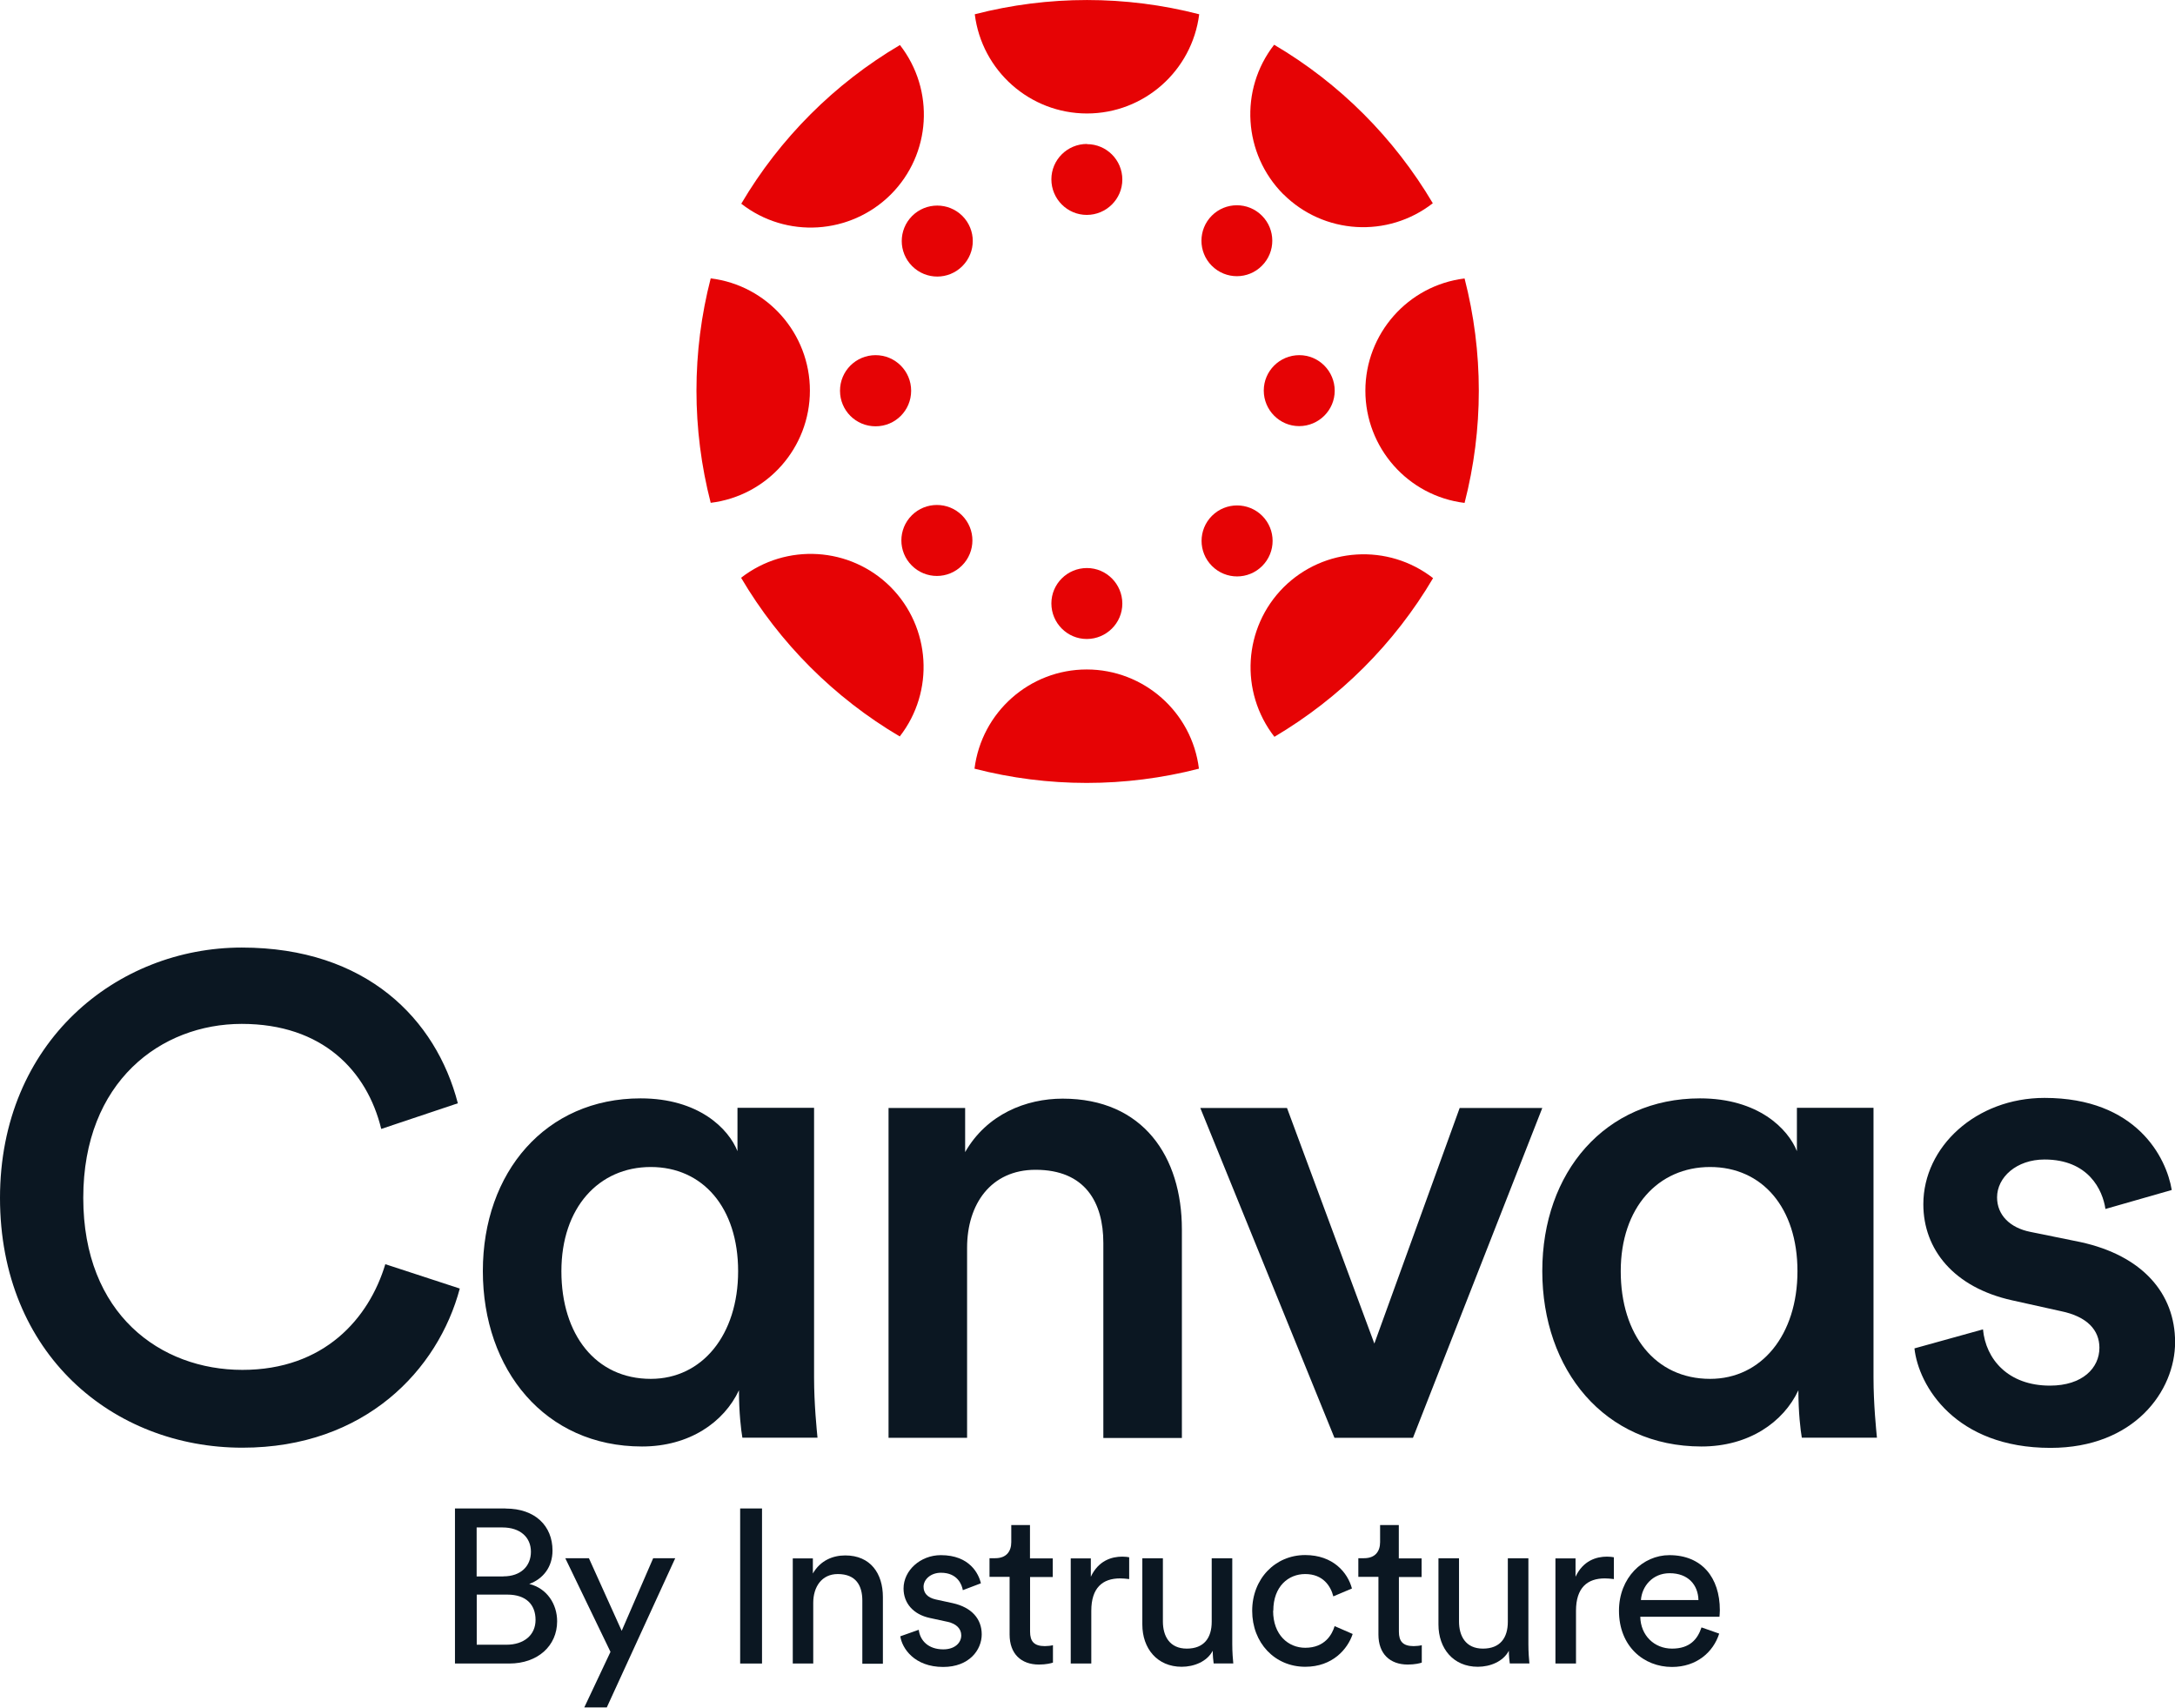
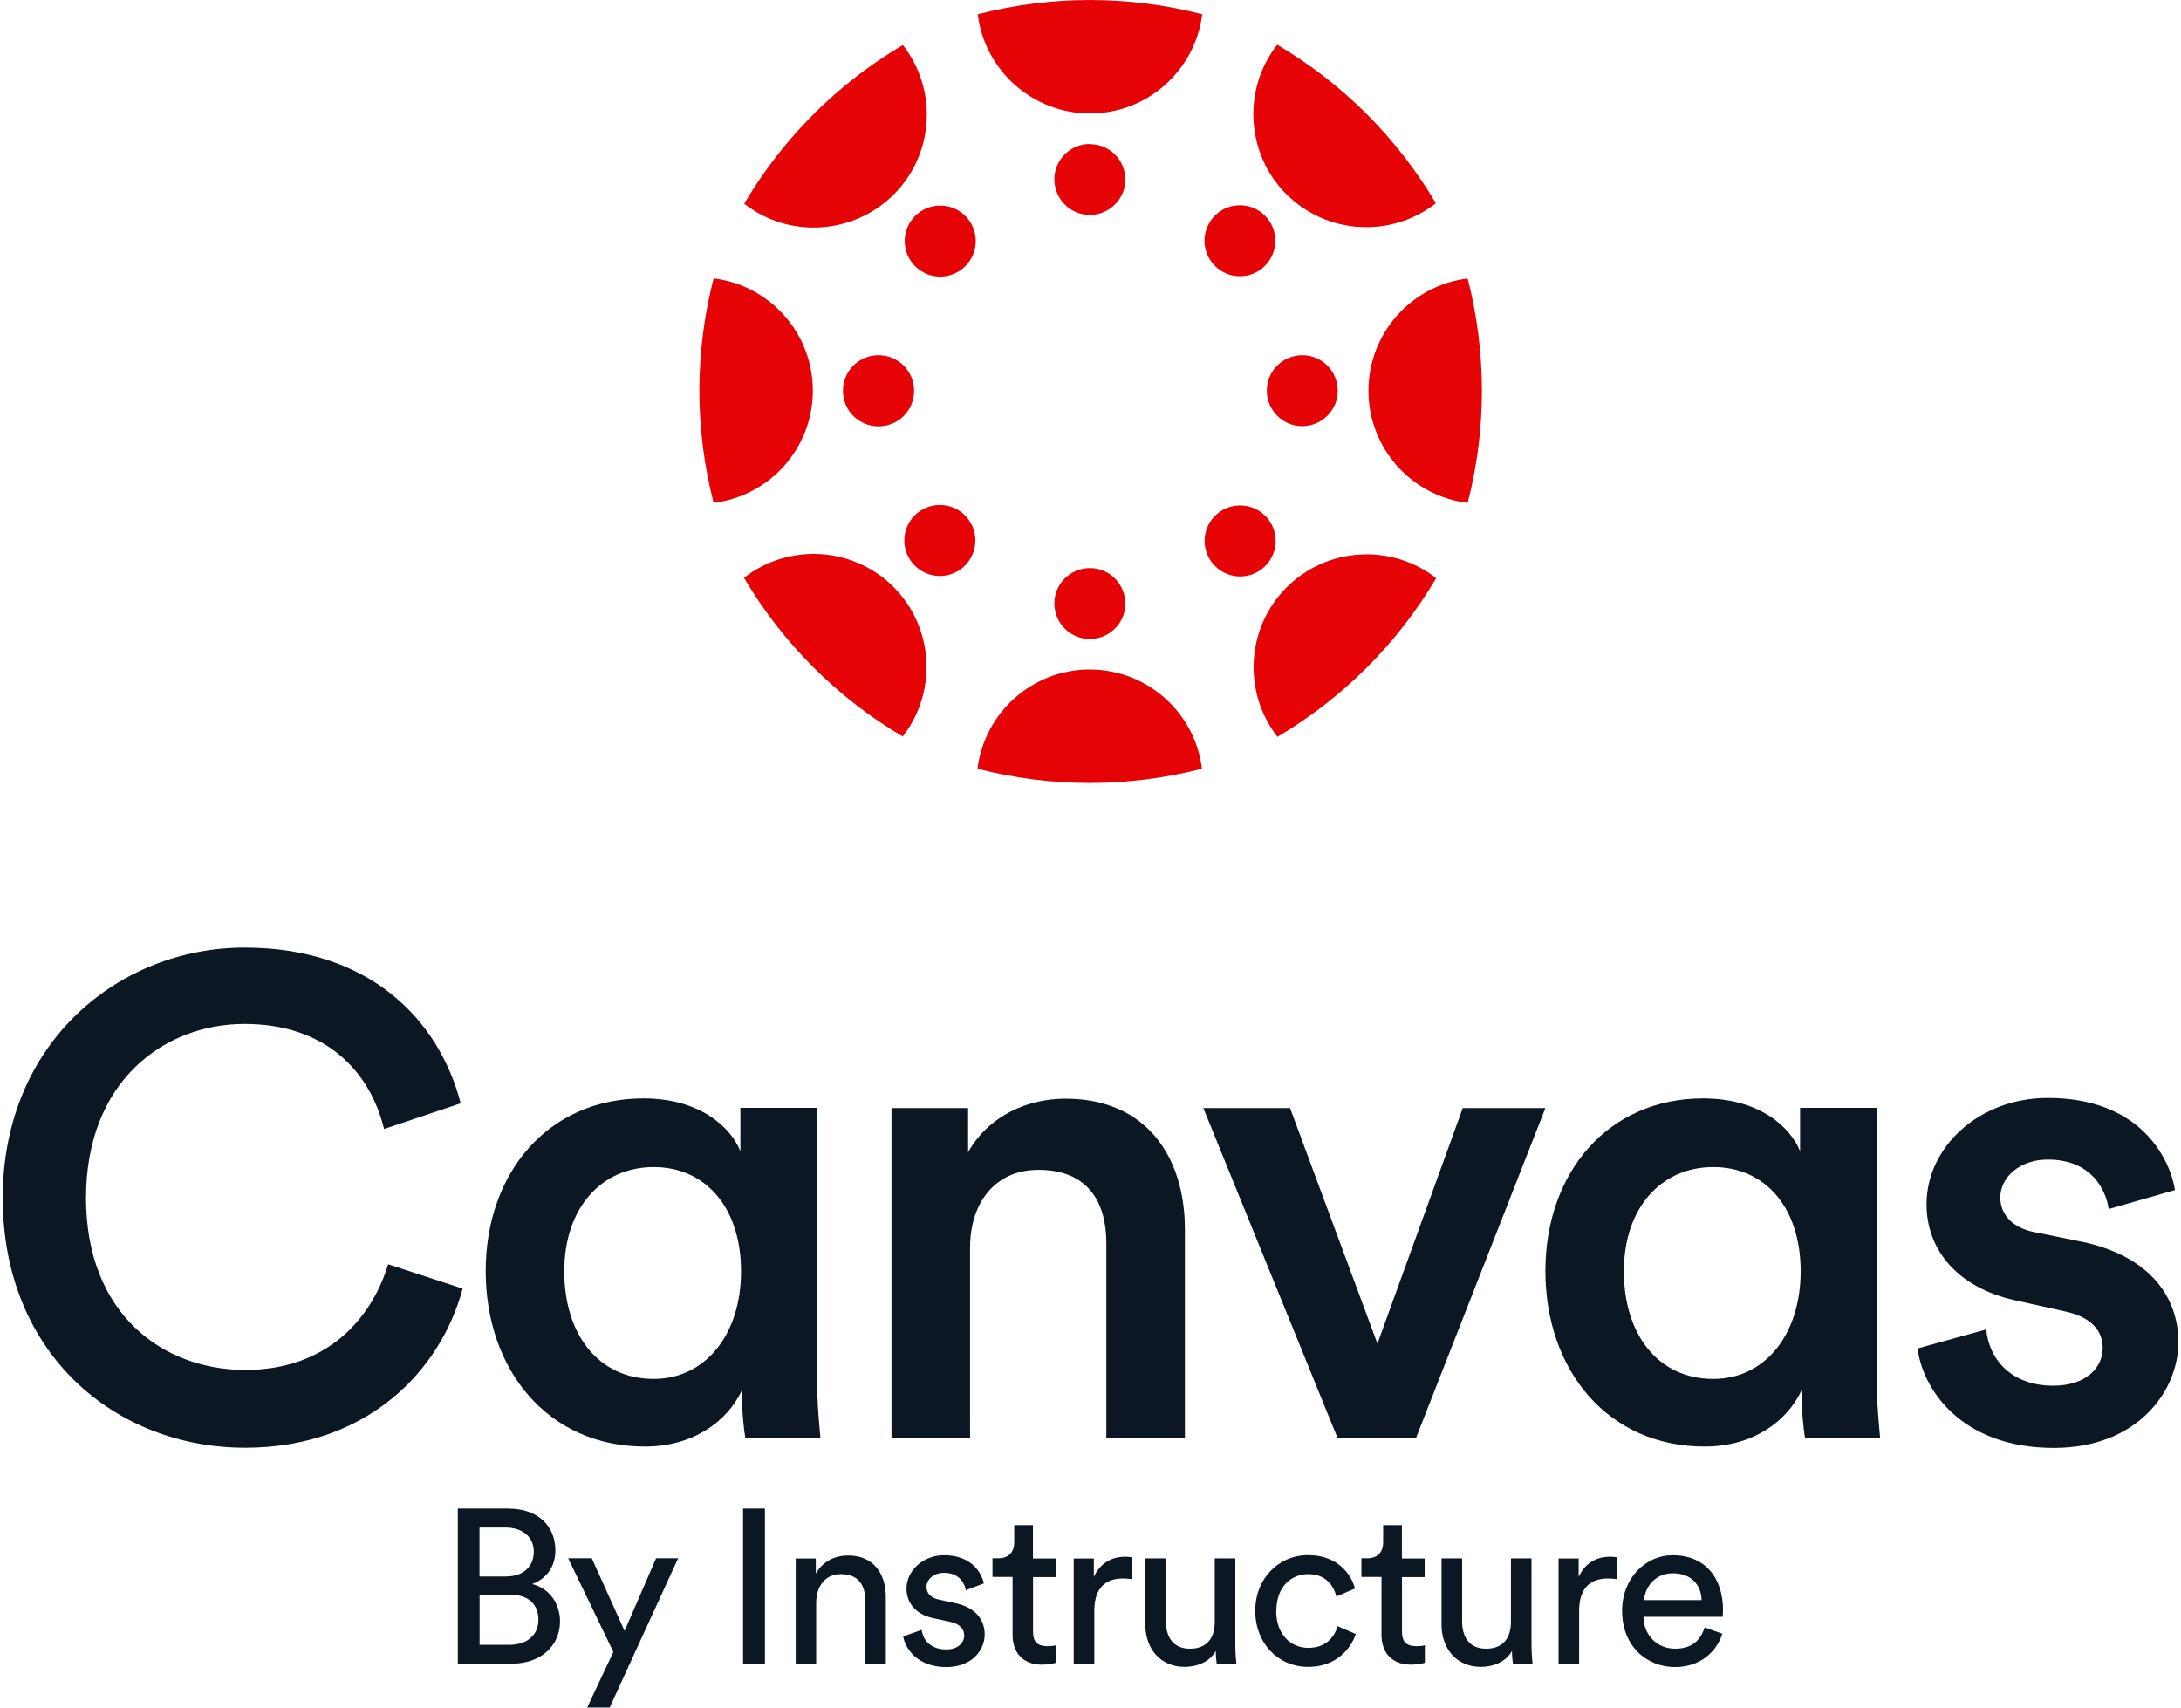
- <svg xmlns="http://www.w3.org/2000/svg" id="Layer_2" data-name="Layer 2" viewBox="0 0 234.82 184.32">
+ <svg xmlns="http://www.w3.org/2000/svg" id="Layer_2" data-name="Layer 2" viewBox="0 0 234.82 184.32" width="235" height="184">
  <defs>
    <style>
      .cls-1 {
        fill: #0b1722;
      }

      .cls-2 {
        fill: #e60305;
      }
    </style>
  </defs>
  <g id="Layer_1-2" data-name="Layer 1">
    <g id="Layer_1-2" data-name="Layer 1-2">
      <g id="Layer_2-2" data-name="Layer 2-2">
        <g id="Layer_1-2-2" data-name="Layer 1-2">
          <path class="cls-2" d="M87.44,42.17c0-6.17-4.6-11.37-10.71-12.12-2.05,7.94-2.05,16.28,0,24.23,6.11-.75,10.71-5.94,10.71-12.12" />
          <path class="cls-2" d="M94.53,38.34c-2.12,0-3.84,1.71-3.84,3.84s1.71,3.84,3.84,3.84,3.84-1.71,3.84-3.84h0c0-2.12-1.71-3.84-3.84-3.84h0" />
          <path class="cls-2" d="M147.41,42.17c0,6.17,4.6,11.37,10.71,12.12,2.05-7.94,2.05-16.28,0-24.23-6.11.75-10.71,5.96-10.71,12.12" />
          <path class="cls-2" d="M140.28,38.34c-2.12,0-3.84,1.71-3.84,3.82s1.71,3.84,3.82,3.84,3.84-1.71,3.84-3.82h0c0-2.11-1.71-3.84-3.82-3.84" />
          <path class="cls-2" d="M117.33,72.27c-6.16,0-11.35,4.6-12.12,10.71,7.94,2.05,16.28,2.05,24.23,0-.75-6.11-5.96-10.71-12.12-10.71" />
          <path class="cls-2" d="M117.35,61.32c-2.12,0-3.84,1.71-3.84,3.82s1.71,3.84,3.82,3.84,3.84-1.71,3.84-3.82h0c0-2.11-1.71-3.84-3.82-3.84" />
          <path class="cls-2" d="M117.35,12.25c6.16,0,11.35-4.6,12.12-10.71-7.94-2.05-16.28-2.05-24.23,0,.76,6.11,5.96,10.71,12.12,10.71" />
          <path class="cls-2" d="M117.35,15.54c-2.12,0-3.84,1.71-3.84,3.82s1.71,3.84,3.82,3.84,3.84-1.71,3.84-3.82h0c0-2.11-1.71-3.82-3.82-3.82h0" />
          <path class="cls-2" d="M138.58,63.4c-4.35,4.36-4.77,11.28-.99,16.14,7.06-4.18,12.96-10.06,17.13-17.13-4.85-3.78-11.78-3.35-16.14.99" />
          <path class="cls-2" d="M130.85,55.68c-1.5,1.5-1.5,3.92,0,5.42s3.92,1.5,5.42,0c1.5-1.5,1.5-3.92,0-5.42h0c-1.5-1.49-3.92-1.49-5.42,0" />
          <path class="cls-2" d="M96.17,21c4.36-4.36,4.78-11.27.99-16.14-7.06,4.16-12.96,10.06-17.13,17.13,4.85,3.79,11.78,3.35,16.14-.99" />
          <path class="cls-2" d="M98.48,23.31c-1.5,1.5-1.5,3.92,0,5.42,1.5,1.5,3.92,1.5,5.42,0,1.5-1.5,1.5-3.92,0-5.42h0c-1.5-1.49-3.92-1.49-5.42,0" />
          <path class="cls-2" d="M138.55,20.96c4.36,4.35,11.28,4.77,16.14.98-4.18-7.06-10.06-12.95-17.13-17.11-3.78,4.85-3.35,11.78.99,16.14" />
          <path class="cls-2" d="M136.24,28.69c1.5-1.5,1.49-3.92,0-5.41-1.5-1.5-3.92-1.49-5.41,0-1.49,1.5-1.49,3.92,0,5.41,1.5,1.5,3.92,1.5,5.41,0h0" />
          <path class="cls-2" d="M96.15,63.36c-4.36-4.35-11.27-4.77-16.14-.99,4.16,7.06,10.06,12.96,17.13,17.13,3.78-4.85,3.35-11.78-.99-16.14" />
          <path class="cls-2" d="M98.44,55.63c-1.5,1.5-1.5,3.92,0,5.42,1.5,1.5,3.92,1.5,5.42,0,1.5-1.5,1.5-3.92,0-5.42h0c-1.5-1.49-3.92-1.49-5.42,0" />
        </g>
      </g>
      <g>
        <path class="cls-1" d="M54.6,162.85c3.18,0,5.05,1.88,5.05,4.53,0,1.8-1.03,3.07-2.51,3.61,1.91.47,3.01,2.17,3.01,4.03,0,2.65-2.09,4.56-5.17,4.56h-5.86v-16.74h5.46ZM54.35,170.17c1.87,0,2.97-1.1,2.97-2.66s-1.16-2.62-3.07-2.62h-2.79v5.29h2.89ZM54.68,177.55c1.87,0,3.14-1.03,3.14-2.68s-1.02-2.73-3.04-2.73h-3.31v5.41h3.21Z" />
        <path class="cls-1" d="M63.08,184.32l2.83-6-4.88-10.11h2.55l3.54,7.84,3.4-7.84h2.38l-7.39,16.11h-2.43.01Z" />
        <path class="cls-1" d="M79.91,179.58v-16.74h2.36v16.74h-2.36Z" />
        <path class="cls-1" d="M87.81,179.58h-2.22v-11.35h2.17v1.63c.82-1.42,2.17-1.95,3.5-1.95,2.72,0,4.06,1.95,4.06,4.49v7.2h-2.22v-6.82c0-1.59-.67-2.86-2.65-2.86-1.74,0-2.65,1.39-2.65,3.11v6.57h.01Z" />
        <path class="cls-1" d="M99.19,175.93c.14,1.17,1.03,2.12,2.65,2.12,1.25,0,1.94-.71,1.94-1.51,0-.71-.52-1.25-1.46-1.46l-1.94-.42c-1.77-.38-2.83-1.59-2.83-3.18,0-1.94,1.81-3.6,4.03-3.6,3.11,0,4.09,2.02,4.32,3.04l-1.95.74c-.1-.59-.57-1.88-2.36-1.88-1.13,0-1.88.74-1.88,1.51,0,.68.42,1.17,1.3,1.37l1.84.4c2.05.45,3.14,1.7,3.14,3.37s-1.34,3.52-4.16,3.52c-3.11,0-4.44-2.01-4.63-3.31l2.01-.71h-.01Z" />
        <path class="cls-1" d="M111.21,168.23h2.45v2.01h-2.45v5.9c0,1.03.42,1.56,1.59,1.56.28,0,.68-.04.88-.1v1.88c-.18.07-.75.21-1.51.21-1.94,0-3.17-1.17-3.17-3.24v-6.23h-2.17v-2.01h.61c1.23,0,1.74-.75,1.74-1.74v-1.84h2.02v3.6h.01Z" />
        <path class="cls-1" d="M121.89,170.46c-.33-.04-.67-.07-.96-.07-1.87,0-3.11.99-3.11,3.5v5.69h-2.22v-11.35h2.17v1.98c.82-1.74,2.24-2.17,3.4-2.17.31,0,.61.04.74.07v2.36h0Z" />
        <path class="cls-1" d="M127.58,179.93c-2.65,0-4.25-1.98-4.25-4.56v-7.15h2.22v6.82c0,1.56.71,2.93,2.58,2.93s2.69-1.17,2.69-2.9v-6.85h2.22v9.26c0,.89.07,1.7.11,2.09h-2.12c-.04-.25-.1-.89-.1-1.37-.61,1.17-2.02,1.73-3.35,1.73Z" />
        <path class="cls-1" d="M137.45,173.89c0,2.59,1.63,3.99,3.47,3.99,2.12,0,2.9-1.44,3.17-2.34l1.95.85c-.54,1.63-2.17,3.54-5.12,3.54-3.3,0-5.73-2.59-5.73-6.04s2.48-6.02,5.72-6.02c3.01,0,4.59,1.88,5.05,3.61l-2.01.85c-.28-1.1-1.1-2.41-3.04-2.41-1.8,0-3.44,1.32-3.44,3.96h-.01Z" />
        <path class="cls-1" d="M151.03,168.23h2.45v2.01h-2.45v5.9c0,1.03.42,1.56,1.59,1.56.28,0,.68-.04.88-.1v1.88c-.18.07-.75.21-1.51.21-1.94,0-3.17-1.17-3.17-3.24v-6.23h-2.17v-2.01h.61c1.23,0,1.74-.75,1.74-1.74v-1.84h2.02v3.6h.01Z" />
        <path class="cls-1" d="M159.55,179.93c-2.65,0-4.25-1.98-4.25-4.56v-7.15h2.22v6.82c0,1.56.71,2.93,2.58,2.93s2.69-1.17,2.69-2.9v-6.85h2.22v9.26c0,.89.07,1.7.11,2.09h-2.12c-.04-.25-.1-.89-.1-1.37-.61,1.17-2.02,1.73-3.35,1.73Z" />
        <path class="cls-1" d="M174.22,170.46c-.33-.04-.67-.07-.96-.07-1.87,0-3.11.99-3.11,3.5v5.69h-2.22v-11.35h2.17v1.98c.82-1.74,2.24-2.17,3.4-2.17.31,0,.61.04.74.07v2.36h0Z" />
        <path class="cls-1" d="M185.61,176.35c-.64,2.01-2.45,3.6-5.1,3.6-3.04,0-5.72-2.22-5.72-6.07,0-3.57,2.58-6,5.44-6,3.5,0,5.45,2.41,5.45,5.94,0,.28-.03.57-.04.71h-8.55c.04,2.02,1.51,3.44,3.43,3.44s2.76-1.02,3.18-2.29l1.91.67h0ZM183.37,172.73c-.04-1.63-1.1-2.9-3.11-2.9-1.87,0-3,1.44-3.1,2.9h6.21Z" />
      </g>
      <g>
        <path class="cls-1" d="M0,129.33C0,112.45,12.64,102.29,26.1,102.29s20.98,7.74,23.33,16.81l-8.27,2.77c-1.53-6.28-6.35-11.34-15.06-11.34s-17.11,6.21-17.11,18.78,8.34,18.57,17.18,18.57,13.67-5.56,15.43-11.41l8.04,2.63c-2.34,8.78-10.23,17.18-23.47,17.18-13.96,0-26.17-10.09-26.17-26.98h0Z" />
        <path class="cls-1" d="M69.31,156.15c-10.46,0-17.18-8.27-17.18-18.94s6.79-18.64,17.03-18.64c6.28,0,9.5,3.28,10.46,5.7v-4.68h8.27v29.1c0,2.93.3,5.77.37,6.51h-8.11c-.14-.81-.37-2.7-.37-5.12-1.61,3.44-5.34,6.07-10.46,6.07ZM70.26,148.85c5.56,0,9.43-4.76,9.43-11.62s-3.81-11.25-9.43-11.25-9.65,4.39-9.65,11.25,3.72,11.62,9.65,11.62Z" />
        <path class="cls-1" d="M104.41,155.21h-8.48v-35.6h8.27v4.76c2.34-4.09,6.58-5.77,10.53-5.77,8.7,0,12.87,6.28,12.87,14.11v22.52h-8.48v-21.05c0-4.39-1.97-7.9-7.32-7.9-4.83,0-7.39,3.72-7.39,8.41v20.54h0Z" />
        <path class="cls-1" d="M152.55,155.21h-8.48l-14.48-35.6h9.36l9.43,25.43,9.21-25.43h8.92l-13.96,35.6Z" />
        <path class="cls-1" d="M183.69,156.15c-10.46,0-17.18-8.27-17.18-18.94s6.79-18.64,17.03-18.64c6.28,0,9.5,3.28,10.46,5.7v-4.68h8.27v29.1c0,2.93.3,5.77.37,6.51h-8.11c-.14-.81-.37-2.7-.37-5.12-1.61,3.44-5.34,6.07-10.46,6.07ZM184.63,148.85c5.56,0,9.43-4.76,9.43-11.62s-3.81-11.25-9.43-11.25-9.65,4.39-9.65,11.25,3.72,11.62,9.65,11.62Z" />
        <path class="cls-1" d="M214.09,143.51c.3,3.21,2.7,6.07,7.23,6.07,3.51,0,5.34-1.9,5.34-4.09,0-1.9-1.32-3.37-4.16-3.95l-5.27-1.17c-6.28-1.39-9.58-5.48-9.58-10.37,0-6.21,5.7-11.48,13.08-11.48,9.94,0,13.16,6.44,13.74,9.94l-7.16,2.05c-.3-2.05-1.83-5.34-6.58-5.34-3,0-5.12,1.9-5.12,4.09,0,1.9,1.39,3.28,3.58,3.72l5.41,1.1c6.72,1.46,10.23,5.56,10.23,10.81s-4.39,11.41-13.45,11.41c-10.3,0-14.25-6.72-14.69-10.74l7.39-2.05h.01Z" />
      </g>
    </g>
  </g>
</svg>
